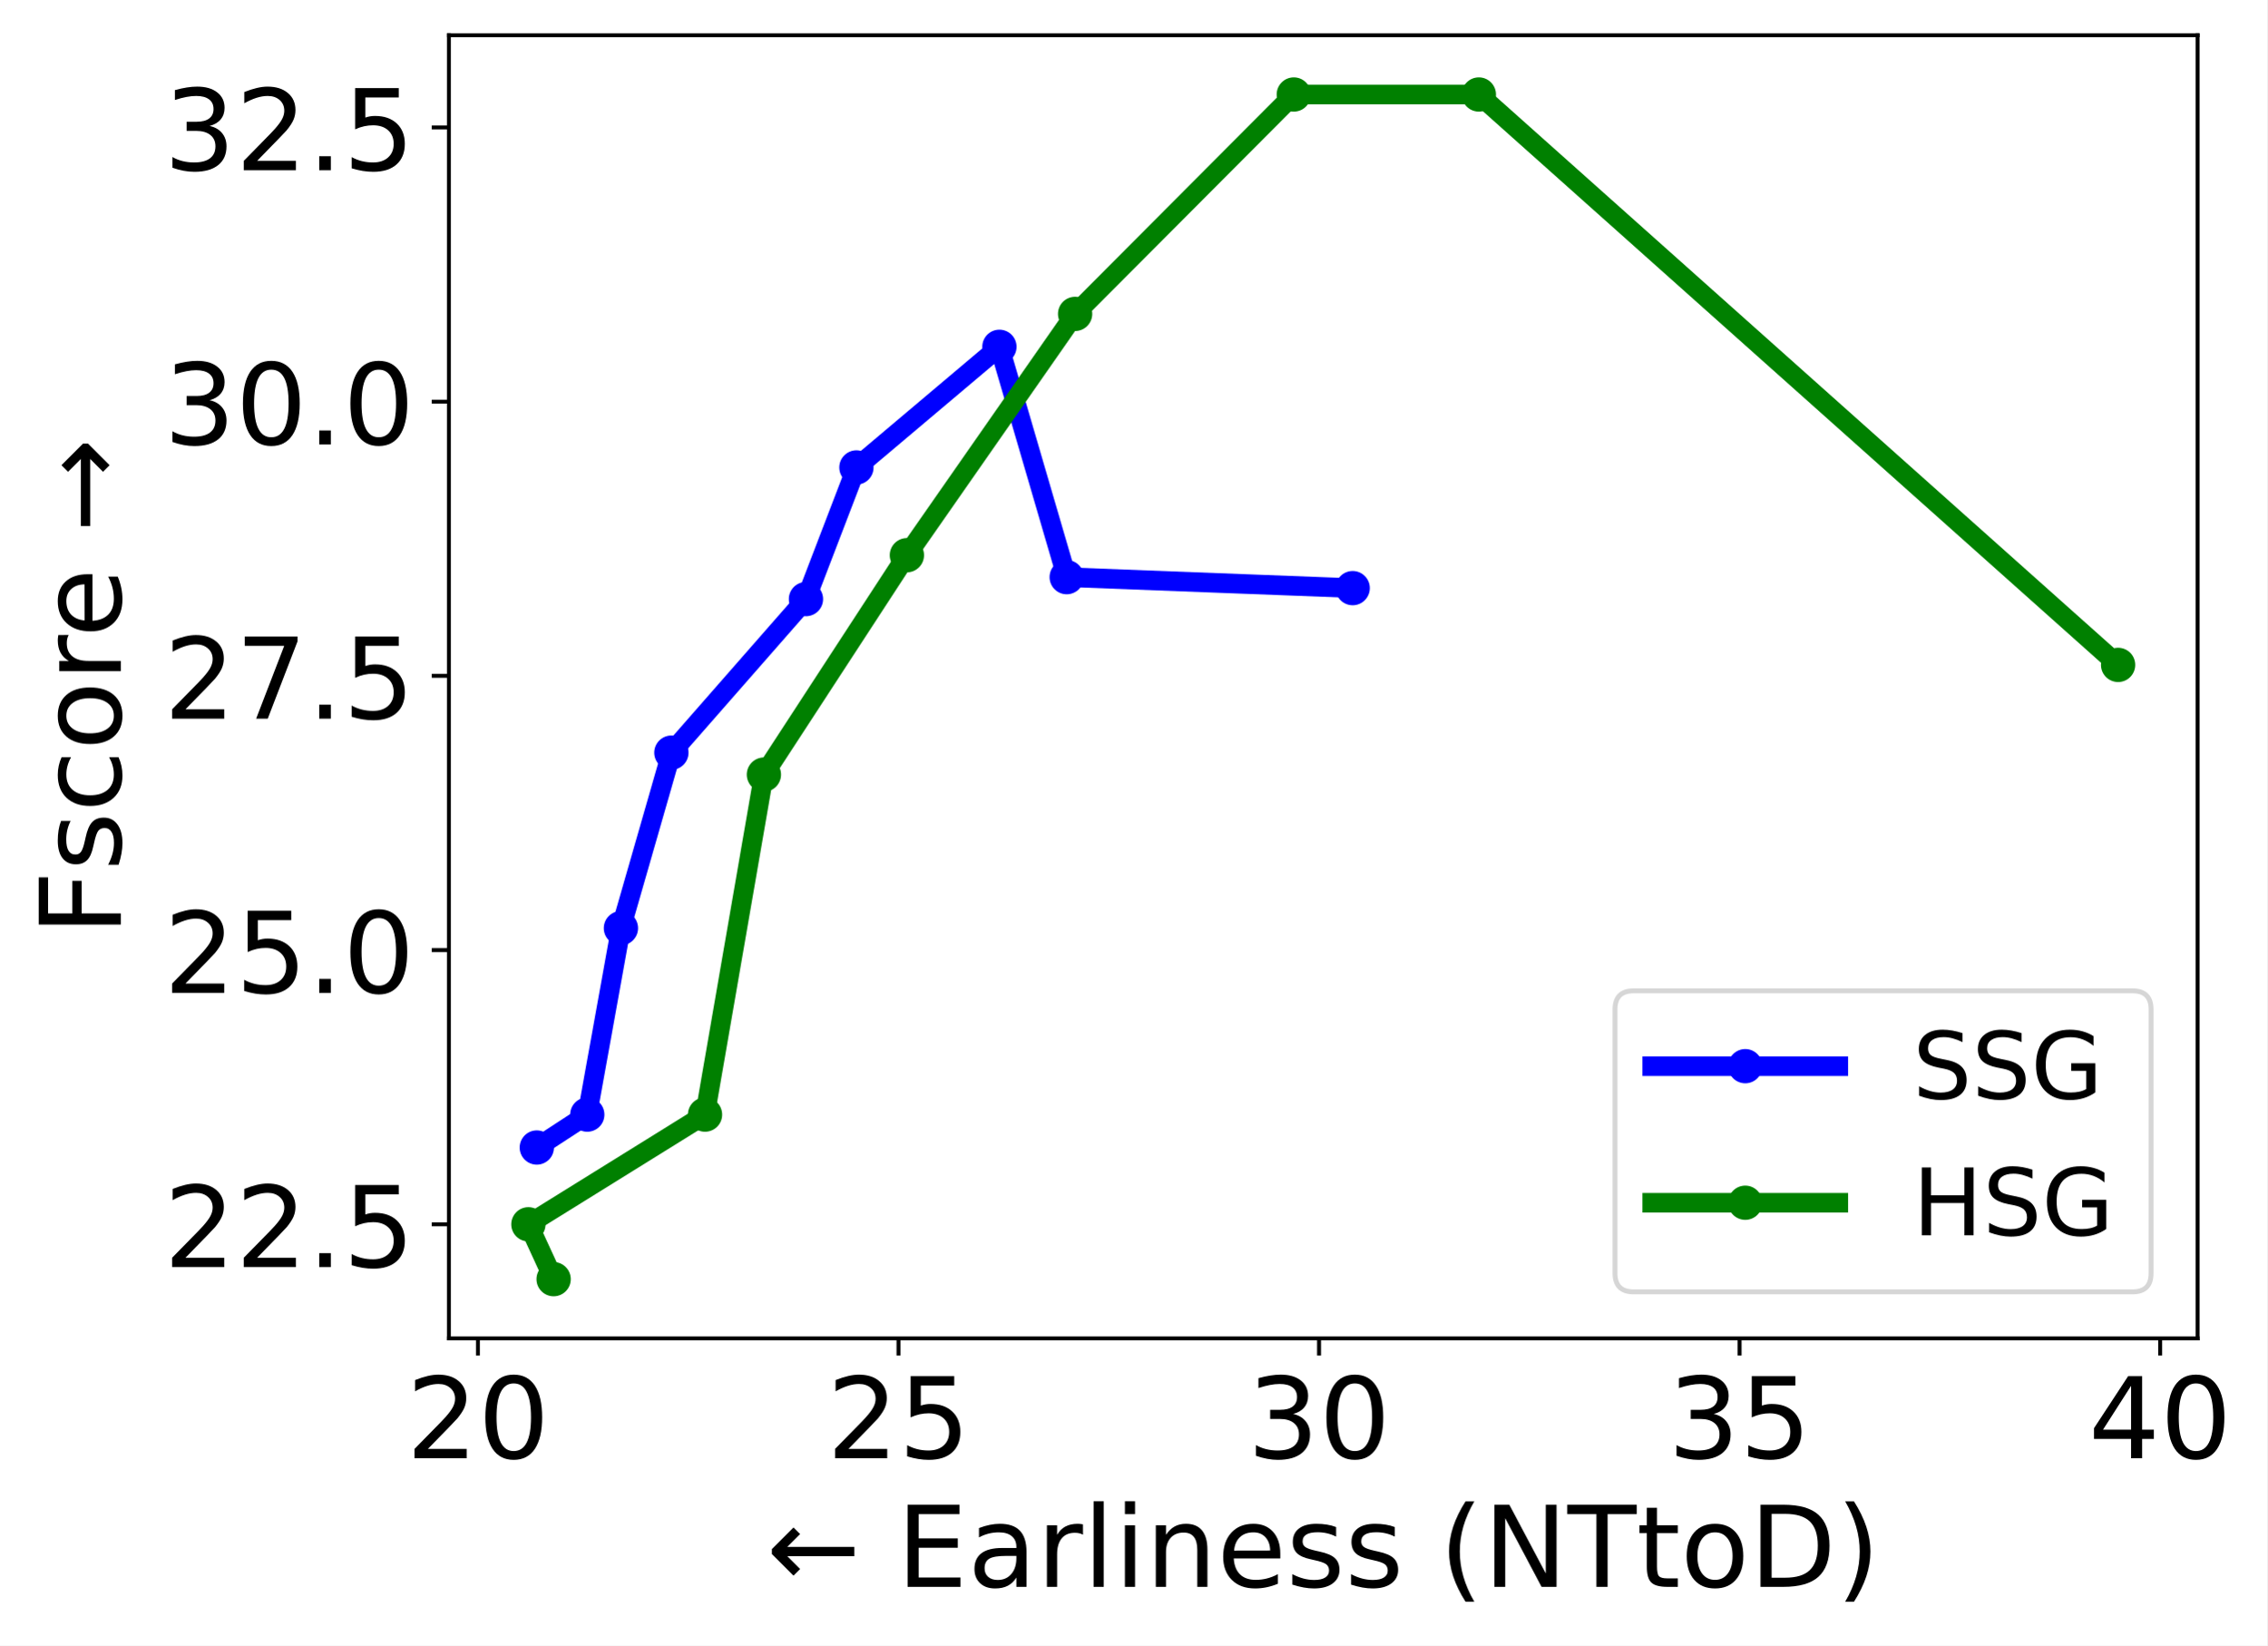
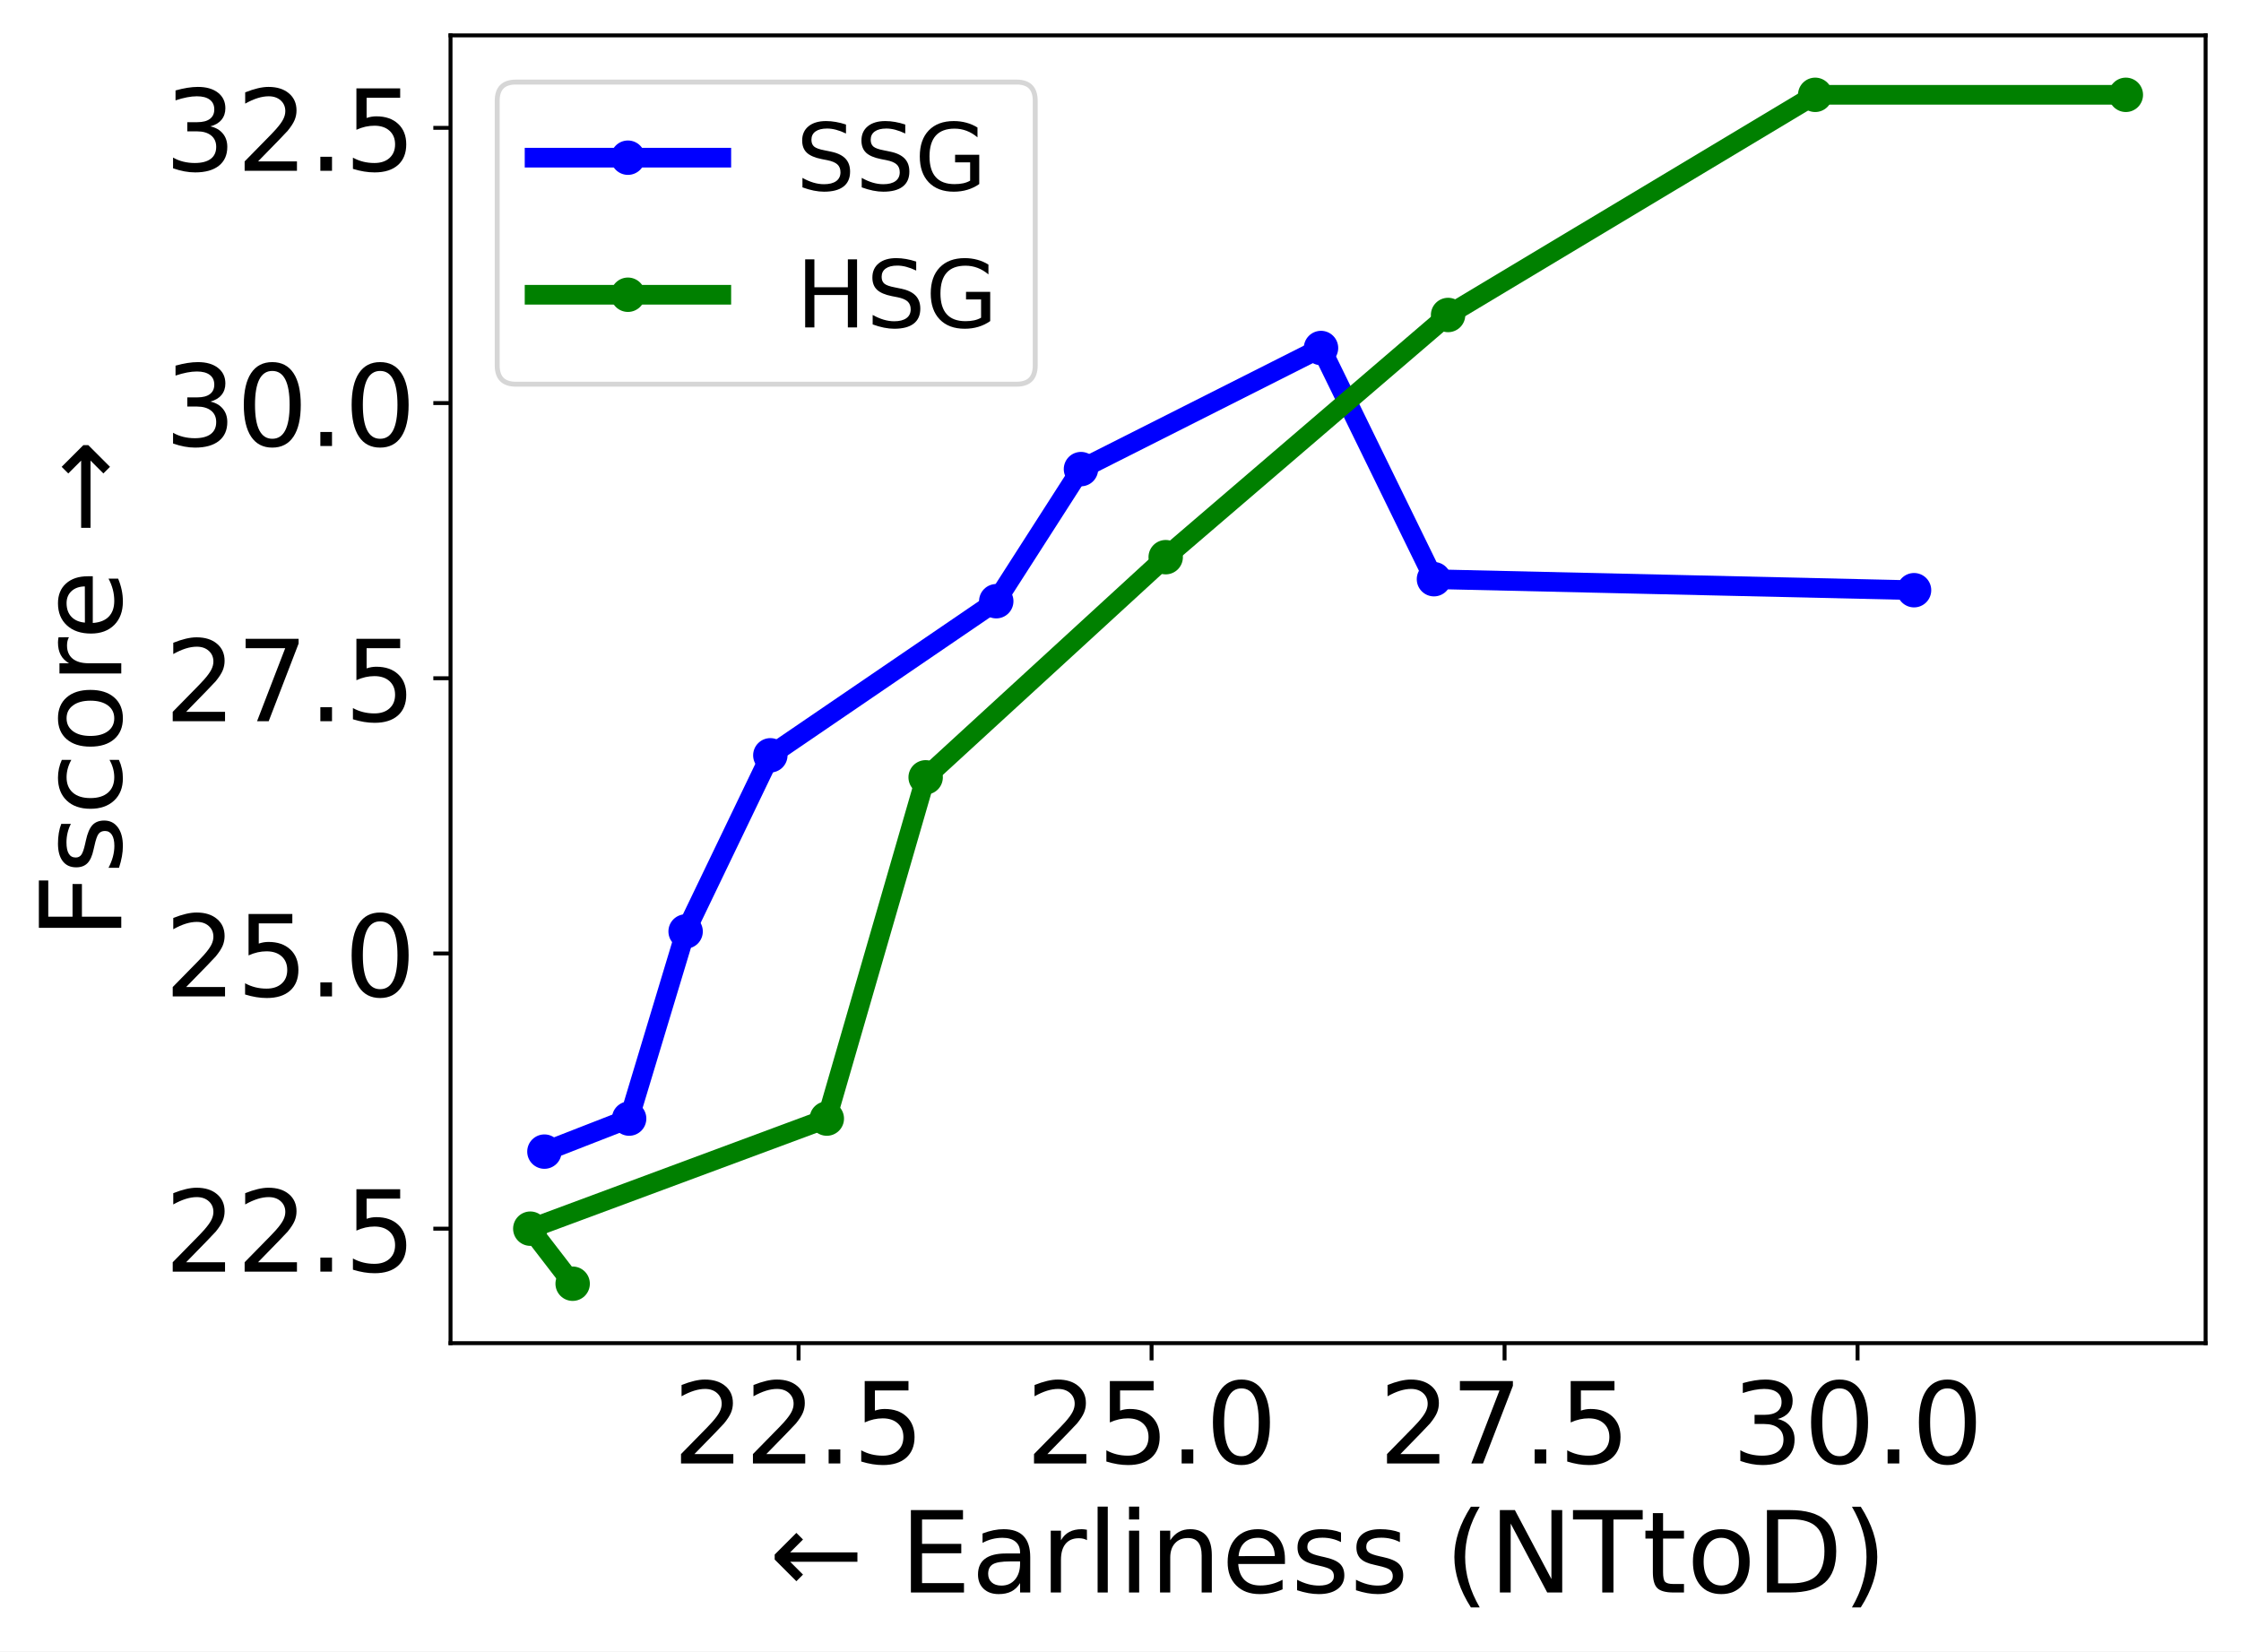
- <svg xmlns="http://www.w3.org/2000/svg" xmlns:xlink="http://www.w3.org/1999/xlink" width="462.98pt" height="336.031pt" viewBox="0 0 462.98 336.031" version="1.1">
+ <svg xmlns="http://www.w3.org/2000/svg" xmlns:xlink="http://www.w3.org/1999/xlink" width="455.991pt" height="336.031pt" viewBox="0 0 455.991 336.031" version="1.1">
  <defs>
    <style type="text/css">*{stroke-linejoin: round; stroke-linecap: butt}</style>
  </defs>
  <g id="figure_1">
    <g id="patch_1">
-       <path d="M 0 336.031  L 462.98 336.031  L 462.98 0  L 0 0  z " style="fill: #ffffff" />
+       <path d="M 0 336.031  L 455.991 336.031  L 455.991 0  L 0 0  z " style="fill: #ffffff" />
    </g>
    <g id="axes_1">
      <g id="patch_2">
        <path d="M 91.671 273.312  L 448.791 273.312  L 448.791 7.2  L 91.671 7.2  z " style="fill: #ffffff" />
      </g>
      <g id="matplotlib.axis_1">
        <g id="xtick_1">
          <g id="line2d_1">
            <defs>
-               <path id="ma6c11a1e8b" d="M 0 0  L 0 3.5  " style="stroke: #000000; stroke-width: 0.8" />
-             </defs>
-             <g>
-               <use xlink:href="#ma6c11a1e8b" x="97.597" y="273.312" style="stroke: #000000; stroke-width: 0.8" />
+               <path id="m397c04fbbc" d="M 0 0  L 0 3.5  " style="stroke: #000000; stroke-width: 0.8" />
+             </defs>
+             <g>
+               <use xlink:href="#m397c04fbbc" x="162.491" y="273.312" style="stroke: #000000; stroke-width: 0.8" />
            </g>
          </g>
          <g id="text_1">
-             <g transform="translate(82.96311 297.7884) scale(0.23 -0.23)">
+             <g transform="translate(136.8858 297.7884) scale(0.23 -0.23)">
              <defs>
                <path id="DejaVuSans-32" d="M 1228 531  L 3431 531  L 3431 0  L 469 0  L 469 531  Q 828 903 1448 1529  Q 2069 2156 2228 2338  Q 2531 2678 2651 2914  Q 2772 3150 2772 3378  Q 2772 3750 2511 3984  Q 2250 4219 1831 4219  Q 1534 4219 1204 4116  Q 875 4013 500 3803  L 500 4441  Q 881 4594 1212 4672  Q 1544 4750 1819 4750  Q 2544 4750 2975 4387  Q 3406 4025 3406 3419  Q 3406 3131 3298 2873  Q 3191 2616 2906 2266  Q 2828 2175 2409 1742  Q 1991 1309 1228 531  z " transform="scale(0.015625)" />
+                 <path id="DejaVuSans-2e" d="M 684 794  L 1344 794  L 1344 0  L 684 0  L 684 794  z " transform="scale(0.015625)" />
+                 <path id="DejaVuSans-35" d="M 691 4666  L 3169 4666  L 3169 4134  L 1269 4134  L 1269 2991  Q 1406 3038 1543 3061  Q 1681 3084 1819 3084  Q 2600 3084 3056 2656  Q 3513 2228 3513 1497  Q 3513 744 3044 326  Q 2575 -91 1722 -91  Q 1428 -91 1123 -41  Q 819 9 494 109  L 494 744  Q 775 591 1075 516  Q 1375 441 1709 441  Q 2250 441 2565 725  Q 2881 1009 2881 1497  Q 2881 1984 2565 2268  Q 2250 2553 1709 2553  Q 1456 2553 1204 2497  Q 953 2441 691 2322  L 691 4666  z " transform="scale(0.015625)" />
+               </defs>
+               <use xlink:href="#DejaVuSans-32" />
+               <use xlink:href="#DejaVuSans-32" x="63.623" />
+               <use xlink:href="#DejaVuSans-2e" x="127.246" />
+               <use xlink:href="#DejaVuSans-35" x="159.033" />
+             </g>
+           </g>
+         </g>
+         <g id="xtick_2">
+           <g id="line2d_2">
+             <g>
+               <use xlink:href="#m397c04fbbc" x="234.318" y="273.312" style="stroke: #000000; stroke-width: 0.8" />
+             </g>
+           </g>
+           <g id="text_2">
+             <g transform="translate(208.712 297.7884) scale(0.23 -0.23)">
+               <defs>
                <path id="DejaVuSans-30" d="M 2034 4250  Q 1547 4250 1301 3770  Q 1056 3291 1056 2328  Q 1056 1369 1301 889  Q 1547 409 2034 409  Q 2525 409 2770 889  Q 3016 1369 3016 2328  Q 3016 3291 2770 3770  Q 2525 4250 2034 4250  z M 2034 4750  Q 2819 4750 3233 4129  Q 3647 3509 3647 2328  Q 3647 1150 3233 529  Q 2819 -91 2034 -91  Q 1250 -91 836 529  Q 422 1150 422 2328  Q 422 3509 836 4129  Q 1250 4750 2034 4750  z " transform="scale(0.015625)" />
              </defs>
              <use xlink:href="#DejaVuSans-32" />
-               <use xlink:href="#DejaVuSans-30" x="63.623" />
-             </g>
-           </g>
-         </g>
-         <g id="xtick_2">
-           <g id="line2d_2">
-             <g>
-               <use xlink:href="#ma6c11a1e8b" x="183.484" y="273.312" style="stroke: #000000; stroke-width: 0.8" />
-             </g>
-           </g>
-           <g id="text_2">
-             <g transform="translate(168.8506 297.7884) scale(0.23 -0.23)">
-               <defs>
-                 <path id="DejaVuSans-35" d="M 691 4666  L 3169 4666  L 3169 4134  L 1269 4134  L 1269 2991  Q 1406 3038 1543 3061  Q 1681 3084 1819 3084  Q 2600 3084 3056 2656  Q 3513 2228 3513 1497  Q 3513 744 3044 326  Q 2575 -91 1722 -91  Q 1428 -91 1123 -41  Q 819 9 494 109  L 494 744  Q 775 591 1075 516  Q 1375 441 1709 441  Q 2250 441 2565 725  Q 2881 1009 2881 1497  Q 2881 1984 2565 2268  Q 2250 2553 1709 2553  Q 1456 2553 1204 2497  Q 953 2441 691 2322  L 691 4666  z " transform="scale(0.015625)" />
-               </defs>
-               <use xlink:href="#DejaVuSans-32" />
              <use xlink:href="#DejaVuSans-35" x="63.623" />
+               <use xlink:href="#DejaVuSans-2e" x="127.246" />
+               <use xlink:href="#DejaVuSans-30" x="159.033" />
            </g>
          </g>
        </g>
        <g id="xtick_3">
          <g id="line2d_3">
            <g>
-               <use xlink:href="#ma6c11a1e8b" x="269.372" y="273.312" style="stroke: #000000; stroke-width: 0.8" />
+               <use xlink:href="#m397c04fbbc" x="306.144" y="273.312" style="stroke: #000000; stroke-width: 0.8" />
            </g>
          </g>
          <g id="text_3">
-             <g transform="translate(254.738 297.7884) scale(0.23 -0.23)">
+             <g transform="translate(280.5383 297.7884) scale(0.23 -0.23)">
+               <defs>
+                 <path id="DejaVuSans-37" d="M 525 4666  L 3525 4666  L 3525 4397  L 1831 0  L 1172 0  L 2766 4134  L 525 4134  L 525 4666  z " transform="scale(0.015625)" />
+               </defs>
+               <use xlink:href="#DejaVuSans-32" />
+               <use xlink:href="#DejaVuSans-37" x="63.623" />
+               <use xlink:href="#DejaVuSans-2e" x="127.246" />
+               <use xlink:href="#DejaVuSans-35" x="159.033" />
+             </g>
+           </g>
+         </g>
+         <g id="xtick_4">
+           <g id="line2d_4">
+             <g>
+               <use xlink:href="#m397c04fbbc" x="377.97" y="273.312" style="stroke: #000000; stroke-width: 0.8" />
+             </g>
+           </g>
+           <g id="text_4">
+             <g transform="translate(352.3645 297.7884) scale(0.23 -0.23)">
              <defs>
                <path id="DejaVuSans-33" d="M 2597 2516  Q 3050 2419 3304 2112  Q 3559 1806 3559 1356  Q 3559 666 3084 287  Q 2609 -91 1734 -91  Q 1441 -91 1130 -33  Q 819 25 488 141  L 488 750  Q 750 597 1062 519  Q 1375 441 1716 441  Q 2309 441 2620 675  Q 2931 909 2931 1356  Q 2931 1769 2642 2001  Q 2353 2234 1838 2234  L 1294 2234  L 1294 2753  L 1863 2753  Q 2328 2753 2575 2939  Q 2822 3125 2822 3475  Q 2822 3834 2567 4026  Q 2313 4219 1838 4219  Q 1578 4219 1281 4162  Q 984 4106 628 3988  L 628 4550  Q 988 4650 1302 4700  Q 1616 4750 1894 4750  Q 2613 4750 3031 4423  Q 3450 4097 3450 3541  Q 3450 3153 3228 2886  Q 3006 2619 2597 2516  z " transform="scale(0.015625)" />
              </defs>
              <use xlink:href="#DejaVuSans-33" />
              <use xlink:href="#DejaVuSans-30" x="63.623" />
-             </g>
-           </g>
-         </g>
-         <g id="xtick_4">
-           <g id="line2d_4">
-             <g>
-               <use xlink:href="#ma6c11a1e8b" x="355.259" y="273.312" style="stroke: #000000; stroke-width: 0.8" />
-             </g>
-           </g>
-           <g id="text_4">
-             <g transform="translate(340.6254 297.7884) scale(0.23 -0.23)">
-               <use xlink:href="#DejaVuSans-33" />
-               <use xlink:href="#DejaVuSans-35" x="63.623" />
-             </g>
-           </g>
-         </g>
-         <g id="xtick_5">
-           <g id="line2d_5">
-             <g>
-               <use xlink:href="#ma6c11a1e8b" x="441.147" y="273.312" style="stroke: #000000; stroke-width: 0.8" />
-             </g>
-           </g>
-           <g id="text_5">
-             <g transform="translate(426.5129 297.7884) scale(0.23 -0.23)">
-               <defs>
-                 <path id="DejaVuSans-34" d="M 2419 4116  L 825 1625  L 2419 1625  L 2419 4116  z M 2253 4666  L 3047 4666  L 3047 1625  L 3713 1625  L 3713 1100  L 3047 1100  L 3047 0  L 2419 0  L 2419 1100  L 313 1100  L 313 1709  L 2253 4666  z " transform="scale(0.015625)" />
-               </defs>
-               <use xlink:href="#DejaVuSans-34" />
-               <use xlink:href="#DejaVuSans-30" x="63.623" />
-             </g>
-           </g>
-         </g>
-         <g id="text_6">
+               <use xlink:href="#DejaVuSans-2e" x="127.246" />
+               <use xlink:href="#DejaVuSans-30" x="159.033" />
+             </g>
+           </g>
+         </g>
+         <g id="text_5">
          <g transform="translate(156.5064 324.0481) scale(0.23 -0.23)">
            <defs>
              <path id="DejaVuSans-2190" d="M 313 1866  L 313 2147  L 1541 3375  L 1916 3000  L 1188 2272  L 4997 2272  L 4997 1741  L 1188 1741  L 1916 1013  L 1541 638  L 313 1866  z " transform="scale(0.015625)" />
              <path id="DejaVuSans-20" transform="scale(0.015625)" />
              <path id="DejaVuSans-45" d="M 628 4666  L 3578 4666  L 3578 4134  L 1259 4134  L 1259 2753  L 3481 2753  L 3481 2222  L 1259 2222  L 1259 531  L 3634 531  L 3634 0  L 628 0  L 628 4666  z " transform="scale(0.015625)" />
              <path id="DejaVuSans-61" d="M 2194 1759  Q 1497 1759 1228 1600  Q 959 1441 959 1056  Q 959 750 1161 570  Q 1363 391 1709 391  Q 2188 391 2477 730  Q 2766 1069 2766 1631  L 2766 1759  L 2194 1759  z M 3341 1997  L 3341 0  L 2766 0  L 2766 531  Q 2569 213 2275 61  Q 1981 -91 1556 -91  Q 1019 -91 701 211  Q 384 513 384 1019  Q 384 1609 779 1909  Q 1175 2209 1959 2209  L 2766 2209  L 2766 2266  Q 2766 2663 2505 2880  Q 2244 3097 1772 3097  Q 1472 3097 1187 3025  Q 903 2953 641 2809  L 641 3341  Q 956 3463 1253 3523  Q 1550 3584 1831 3584  Q 2591 3584 2966 3190  Q 3341 2797 3341 1997  z " transform="scale(0.015625)" />
              <path id="DejaVuSans-72" d="M 2631 2963  Q 2534 3019 2420 3045  Q 2306 3072 2169 3072  Q 1681 3072 1420 2755  Q 1159 2438 1159 1844  L 1159 0  L 581 0  L 581 3500  L 1159 3500  L 1159 2956  Q 1341 3275 1631 3429  Q 1922 3584 2338 3584  Q 2397 3584 2469 3576  Q 2541 3569 2628 3553  L 2631 2963  z " transform="scale(0.015625)" />
              <path id="DejaVuSans-6c" d="M 603 4863  L 1178 4863  L 1178 0  L 603 0  L 603 4863  z " transform="scale(0.015625)" />
              <path id="DejaVuSans-69" d="M 603 3500  L 1178 3500  L 1178 0  L 603 0  L 603 3500  z M 603 4863  L 1178 4863  L 1178 4134  L 603 4134  L 603 4863  z " transform="scale(0.015625)" />
              <path id="DejaVuSans-6e" d="M 3513 2113  L 3513 0  L 2938 0  L 2938 2094  Q 2938 2591 2744 2837  Q 2550 3084 2163 3084  Q 1697 3084 1428 2787  Q 1159 2491 1159 1978  L 1159 0  L 581 0  L 581 3500  L 1159 3500  L 1159 2956  Q 1366 3272 1645 3428  Q 1925 3584 2291 3584  Q 2894 3584 3203 3211  Q 3513 2838 3513 2113  z " transform="scale(0.015625)" />
              <path id="DejaVuSans-65" d="M 3597 1894  L 3597 1613  L 953 1613  Q 991 1019 1311 708  Q 1631 397 2203 397  Q 2534 397 2845 478  Q 3156 559 3463 722  L 3463 178  Q 3153 47 2828 -22  Q 2503 -91 2169 -91  Q 1331 -91 842 396  Q 353 884 353 1716  Q 353 2575 817 3079  Q 1281 3584 2069 3584  Q 2775 3584 3186 3129  Q 3597 2675 3597 1894  z M 3022 2063  Q 3016 2534 2758 2815  Q 2500 3097 2075 3097  Q 1594 3097 1305 2825  Q 1016 2553 972 2059  L 3022 2063  z " transform="scale(0.015625)" />
              <path id="DejaVuSans-73" d="M 2834 3397  L 2834 2853  Q 2591 2978 2328 3040  Q 2066 3103 1784 3103  Q 1356 3103 1142 2972  Q 928 2841 928 2578  Q 928 2378 1081 2264  Q 1234 2150 1697 2047  L 1894 2003  Q 2506 1872 2764 1633  Q 3022 1394 3022 966  Q 3022 478 2636 193  Q 2250 -91 1575 -91  Q 1294 -91 989 -36  Q 684 19 347 128  L 347 722  Q 666 556 975 473  Q 1284 391 1588 391  Q 1994 391 2212 530  Q 2431 669 2431 922  Q 2431 1156 2273 1281  Q 2116 1406 1581 1522  L 1381 1569  Q 847 1681 609 1914  Q 372 2147 372 2553  Q 372 3047 722 3315  Q 1072 3584 1716 3584  Q 2034 3584 2315 3537  Q 2597 3491 2834 3397  z " transform="scale(0.015625)" />
              <path id="DejaVuSans-28" d="M 1984 4856  Q 1566 4138 1362 3434  Q 1159 2731 1159 2009  Q 1159 1288 1364 580  Q 1569 -128 1984 -844  L 1484 -844  Q 1016 -109 783 600  Q 550 1309 550 2009  Q 550 2706 781 3412  Q 1013 4119 1484 4856  L 1984 4856  z " transform="scale(0.015625)" />
              <path id="DejaVuSans-4e" d="M 628 4666  L 1478 4666  L 3547 763  L 3547 4666  L 4159 4666  L 4159 0  L 3309 0  L 1241 3903  L 1241 0  L 628 0  L 628 4666  z " transform="scale(0.015625)" />
              <path id="DejaVuSans-54" d="M -19 4666  L 3928 4666  L 3928 4134  L 2272 4134  L 2272 0  L 1638 0  L 1638 4134  L -19 4134  L -19 4666  z " transform="scale(0.015625)" />
              <path id="DejaVuSans-74" d="M 1172 4494  L 1172 3500  L 2356 3500  L 2356 3053  L 1172 3053  L 1172 1153  Q 1172 725 1289 603  Q 1406 481 1766 481  L 2356 481  L 2356 0  L 1766 0  Q 1100 0 847 248  Q 594 497 594 1153  L 594 3053  L 172 3053  L 172 3500  L 594 3500  L 594 4494  L 1172 4494  z " transform="scale(0.015625)" />
              <path id="DejaVuSans-6f" d="M 1959 3097  Q 1497 3097 1228 2736  Q 959 2375 959 1747  Q 959 1119 1226 758  Q 1494 397 1959 397  Q 2419 397 2687 759  Q 2956 1122 2956 1747  Q 2956 2369 2687 2733  Q 2419 3097 1959 3097  z M 1959 3584  Q 2709 3584 3137 3096  Q 3566 2609 3566 1747  Q 3566 888 3137 398  Q 2709 -91 1959 -91  Q 1206 -91 779 398  Q 353 888 353 1747  Q 353 2609 779 3096  Q 1206 3584 1959 3584  z " transform="scale(0.015625)" />
              <path id="DejaVuSans-44" d="M 1259 4147  L 1259 519  L 2022 519  Q 2988 519 3436 956  Q 3884 1394 3884 2338  Q 3884 3275 3436 3711  Q 2988 4147 2022 4147  L 1259 4147  z M 628 4666  L 1925 4666  Q 3281 4666 3915 4102  Q 4550 3538 4550 2338  Q 4550 1131 3912 565  Q 3275 0 1925 0  L 628 0  L 628 4666  z " transform="scale(0.015625)" />
              <path id="DejaVuSans-29" d="M 513 4856  L 1013 4856  Q 1481 4119 1714 3412  Q 1947 2706 1947 2009  Q 1947 1309 1714 600  Q 1481 -109 1013 -844  L 513 -844  Q 928 -128 1133 580  Q 1338 1288 1338 2009  Q 1338 2731 1133 3434  Q 928 4138 513 4856  z " transform="scale(0.015625)" />
            </defs>
            <use xlink:href="#DejaVuSans-2190" />
            <use xlink:href="#DejaVuSans-20" x="83.789" />
            <use xlink:href="#DejaVuSans-45" x="115.576" />
            <use xlink:href="#DejaVuSans-61" x="178.76" />
            <use xlink:href="#DejaVuSans-72" x="240.039" />
            <use xlink:href="#DejaVuSans-6c" x="281.152" />
            <use xlink:href="#DejaVuSans-69" x="308.936" />
            <use xlink:href="#DejaVuSans-6e" x="336.719" />
            <use xlink:href="#DejaVuSans-65" x="400.098" />
            <use xlink:href="#DejaVuSans-73" x="461.621" />
            <use xlink:href="#DejaVuSans-73" x="513.721" />
            <use xlink:href="#DejaVuSans-20" x="565.82" />
            <use xlink:href="#DejaVuSans-28" x="597.607" />
            <use xlink:href="#DejaVuSans-4e" x="636.621" />
            <use xlink:href="#DejaVuSans-54" x="711.426" />
            <use xlink:href="#DejaVuSans-74" x="772.51" />
            <use xlink:href="#DejaVuSans-6f" x="811.719" />
            <use xlink:href="#DejaVuSans-44" x="872.9" />
            <use xlink:href="#DejaVuSans-29" x="949.902" />
          </g>
        </g>
      </g>
      <g id="matplotlib.axis_2">
        <g id="ytick_1">
+           <g id="line2d_5">
+             <defs>
+               <path id="m3c351ec962" d="M 0 0  L -3.5 0  " style="stroke: #000000; stroke-width: 0.8" />
+             </defs>
+             <g>
+               <use xlink:href="#m3c351ec962" x="91.671" y="250.016" style="stroke: #000000; stroke-width: 0.8" />
+             </g>
+           </g>
+           <g id="text_6">
+             <g transform="translate(33.45969 258.7542) scale(0.23 -0.23)">
+               <use xlink:href="#DejaVuSans-32" />
+               <use xlink:href="#DejaVuSans-32" x="63.623" />
+               <use xlink:href="#DejaVuSans-2e" x="127.246" />
+               <use xlink:href="#DejaVuSans-35" x="159.033" />
+             </g>
+           </g>
+         </g>
+         <g id="ytick_2">
          <g id="line2d_6">
-             <defs>
-               <path id="m1c3359fd34" d="M 0 0  L -3.5 0  " style="stroke: #000000; stroke-width: 0.8" />
-             </defs>
-             <g>
-               <use xlink:href="#m1c3359fd34" x="91.671" y="250.016" style="stroke: #000000; stroke-width: 0.8" />
+             <g>
+               <use xlink:href="#m3c351ec962" x="91.671" y="194.016" style="stroke: #000000; stroke-width: 0.8" />
            </g>
          </g>
          <g id="text_7">
-             <g transform="translate(33.45969 258.7542) scale(0.23 -0.23)">
-               <defs>
-                 <path id="DejaVuSans-2e" d="M 684 794  L 1344 794  L 1344 0  L 684 0  L 684 794  z " transform="scale(0.015625)" />
-               </defs>
-               <use xlink:href="#DejaVuSans-32" />
-               <use xlink:href="#DejaVuSans-32" x="63.623" />
-               <use xlink:href="#DejaVuSans-2e" x="127.246" />
-               <use xlink:href="#DejaVuSans-35" x="159.033" />
-             </g>
-           </g>
-         </g>
-         <g id="ytick_2">
+             <g transform="translate(33.45969 202.7542) scale(0.23 -0.23)">
+               <use xlink:href="#DejaVuSans-32" />
+               <use xlink:href="#DejaVuSans-35" x="63.623" />
+               <use xlink:href="#DejaVuSans-2e" x="127.246" />
+               <use xlink:href="#DejaVuSans-30" x="159.033" />
+             </g>
+           </g>
+         </g>
+         <g id="ytick_3">
          <g id="line2d_7">
            <g>
-               <use xlink:href="#m1c3359fd34" x="91.671" y="194.016" style="stroke: #000000; stroke-width: 0.8" />
+               <use xlink:href="#m3c351ec962" x="91.671" y="138.016" style="stroke: #000000; stroke-width: 0.8" />
            </g>
          </g>
          <g id="text_8">
-             <g transform="translate(33.45969 202.7542) scale(0.23 -0.23)">
-               <use xlink:href="#DejaVuSans-32" />
-               <use xlink:href="#DejaVuSans-35" x="63.623" />
-               <use xlink:href="#DejaVuSans-2e" x="127.246" />
-               <use xlink:href="#DejaVuSans-30" x="159.033" />
-             </g>
-           </g>
-         </g>
-         <g id="ytick_3">
+             <g transform="translate(33.45969 146.7542) scale(0.23 -0.23)">
+               <use xlink:href="#DejaVuSans-32" />
+               <use xlink:href="#DejaVuSans-37" x="63.623" />
+               <use xlink:href="#DejaVuSans-2e" x="127.246" />
+               <use xlink:href="#DejaVuSans-35" x="159.033" />
+             </g>
+           </g>
+         </g>
+         <g id="ytick_4">
          <g id="line2d_8">
            <g>
-               <use xlink:href="#m1c3359fd34" x="91.671" y="138.016" style="stroke: #000000; stroke-width: 0.8" />
+               <use xlink:href="#m3c351ec962" x="91.671" y="82.016" style="stroke: #000000; stroke-width: 0.8" />
            </g>
          </g>
          <g id="text_9">
-             <g transform="translate(33.45969 146.7542) scale(0.23 -0.23)">
-               <defs>
-                 <path id="DejaVuSans-37" d="M 525 4666  L 3525 4666  L 3525 4397  L 1831 0  L 1172 0  L 2766 4134  L 525 4134  L 525 4666  z " transform="scale(0.015625)" />
-               </defs>
-               <use xlink:href="#DejaVuSans-32" />
-               <use xlink:href="#DejaVuSans-37" x="63.623" />
-               <use xlink:href="#DejaVuSans-2e" x="127.246" />
-               <use xlink:href="#DejaVuSans-35" x="159.033" />
-             </g>
-           </g>
-         </g>
-         <g id="ytick_4">
-           <g id="line2d_9">
-             <g>
-               <use xlink:href="#m1c3359fd34" x="91.671" y="82.016" style="stroke: #000000; stroke-width: 0.8" />
-             </g>
-           </g>
-           <g id="text_10">
            <g transform="translate(33.45969 90.7542) scale(0.23 -0.23)">
              <use xlink:href="#DejaVuSans-33" />
              <use xlink:href="#DejaVuSans-30" x="63.623" />
              <use xlink:href="#DejaVuSans-2e" x="127.246" />
              <use xlink:href="#DejaVuSans-30" x="159.033" />
            </g>
          </g>
        </g>
        <g id="ytick_5">
-           <g id="line2d_10">
-             <g>
-               <use xlink:href="#m1c3359fd34" x="91.671" y="26.016" style="stroke: #000000; stroke-width: 0.8" />
-             </g>
-           </g>
-           <g id="text_11">
+           <g id="line2d_9">
+             <g>
+               <use xlink:href="#m3c351ec962" x="91.671" y="26.016" style="stroke: #000000; stroke-width: 0.8" />
+             </g>
+           </g>
+           <g id="text_10">
            <g transform="translate(33.45969 34.7542) scale(0.23 -0.23)">
              <use xlink:href="#DejaVuSans-33" />
              <use xlink:href="#DejaVuSans-32" x="63.623" />
              <use xlink:href="#DejaVuSans-2e" x="127.246" />
              <use xlink:href="#DejaVuSans-35" x="159.033" />
            </g>
          </g>
        </g>
-         <g id="text_12">
+         <g id="text_11">
          <g transform="translate(24.67641 191.0573) rotate(-90) scale(0.23 -0.23)">
            <defs>
              <path id="DejaVuSans-46" d="M 628 4666  L 3309 4666  L 3309 4134  L 1259 4134  L 1259 2759  L 3109 2759  L 3109 2228  L 1259 2228  L 1259 0  L 628 0  L 628 4666  z " transform="scale(0.015625)" />
              <path id="DejaVuSans-63" d="M 3122 3366  L 3122 2828  Q 2878 2963 2633 3030  Q 2388 3097 2138 3097  Q 1578 3097 1268 2742  Q 959 2388 959 1747  Q 959 1106 1268 751  Q 1578 397 2138 397  Q 2388 397 2633 464  Q 2878 531 3122 666  L 3122 134  Q 2881 22 2623 -34  Q 2366 -91 2075 -91  Q 1284 -91 818 406  Q 353 903 353 1747  Q 353 2603 823 3093  Q 1294 3584 2113 3584  Q 2378 3584 2631 3529  Q 2884 3475 3122 3366  z " transform="scale(0.015625)" />
              <path id="DejaVuSans-2192" d="M 5050 2147  L 5050 1866  L 3822 638  L 3447 1013  L 4175 1741  L 366 1741  L 366 2272  L 4175 2272  L 3447 3000  L 3822 3375  L 5050 2147  z " transform="scale(0.015625)" />
            </defs>
            <use xlink:href="#DejaVuSans-46" />
            <use xlink:href="#DejaVuSans-73" x="57.52" />
            <use xlink:href="#DejaVuSans-63" x="109.619" />
            <use xlink:href="#DejaVuSans-6f" x="164.6" />
            <use xlink:href="#DejaVuSans-72" x="225.781" />
            <use xlink:href="#DejaVuSans-65" x="264.645" />
            <use xlink:href="#DejaVuSans-20" x="326.168" />
            <use xlink:href="#DejaVuSans-2192" x="357.955" />
          </g>
        </g>
      </g>
+       <g id="line2d_10">
+         <path d="M 389.462 120.096  L 291.778 117.856  L 268.794 70.816  L 219.952 95.456  L 202.714 122.336  L 156.745 153.696  L 139.507 189.536  L 128.015 227.616  L 110.776 234.336  " clip-path="url(#pa197b1ccea)" style="fill: none; stroke: #0000ff; stroke-width: 4; stroke-linecap: square" />
+         <defs>
+           <path id="m352aba7c20" d="M 0 3  C 0.796 3 1.559 2.684 2.121 2.121  C 2.684 1.559 3 0.796 3 0  C 3 -0.796 2.684 -1.559 2.121 -2.121  C 1.559 -2.684 0.796 -3 0 -3  C -0.796 -3 -1.559 -2.684 -2.121 -2.121  C -2.684 -1.559 -3 -0.796 -3 0  C -3 0.796 -2.684 1.559 -2.121 2.121  C -1.559 2.684 -0.796 3 0 3  z " style="stroke: #0000ff" />
+         </defs>
+         <g clip-path="url(#pa197b1ccea)">
+           <use xlink:href="#m352aba7c20" x="389.462" y="120.096" style="fill: #0000ff; stroke: #0000ff" />
+           <use xlink:href="#m352aba7c20" x="291.778" y="117.856" style="fill: #0000ff; stroke: #0000ff" />
+           <use xlink:href="#m352aba7c20" x="268.794" y="70.816" style="fill: #0000ff; stroke: #0000ff" />
+           <use xlink:href="#m352aba7c20" x="219.952" y="95.456" style="fill: #0000ff; stroke: #0000ff" />
+           <use xlink:href="#m352aba7c20" x="202.714" y="122.336" style="fill: #0000ff; stroke: #0000ff" />
+           <use xlink:href="#m352aba7c20" x="156.745" y="153.696" style="fill: #0000ff; stroke: #0000ff" />
+           <use xlink:href="#m352aba7c20" x="139.507" y="189.536" style="fill: #0000ff; stroke: #0000ff" />
+           <use xlink:href="#m352aba7c20" x="128.015" y="227.616" style="fill: #0000ff; stroke: #0000ff" />
+           <use xlink:href="#m352aba7c20" x="110.776" y="234.336" style="fill: #0000ff; stroke: #0000ff" />
+         </g>
+       </g>
      <g id="line2d_11">
-         <path d="M 276.243 120.096  L 217.839 117.856  L 204.097 70.816  L 174.896 95.456  L 164.589 122.336  L 137.105 153.696  L 126.799 189.536  L 119.928 227.616  L 109.621 234.336  " clip-path="url(#pf121f6e0f9)" style="fill: none; stroke: #0000ff; stroke-width: 4; stroke-linecap: square" />
+         <path d="M 432.558 19.296  L 369.351 19.296  L 294.652 64.096  L 237.191 113.376  L 188.349 158.176  L 168.237 227.616  L 107.903 250.016  L 116.522 261.216  " clip-path="url(#pa197b1ccea)" style="fill: none; stroke: #008000; stroke-width: 4; stroke-linecap: square" />
        <defs>
-           <path id="md34008d7fd" d="M 0 3  C 0.796 3 1.559 2.684 2.121 2.121  C 2.684 1.559 3 0.796 3 0  C 3 -0.796 2.684 -1.559 2.121 -2.121  C 1.559 -2.684 0.796 -3 0 -3  C -0.796 -3 -1.559 -2.684 -2.121 -2.121  C -2.684 -1.559 -3 -0.796 -3 0  C -3 0.796 -2.684 1.559 -2.121 2.121  C -1.559 2.684 -0.796 3 0 3  z " style="stroke: #0000ff" />
+           <path id="mcc57bca041" d="M 0 3  C 0.796 3 1.559 2.684 2.121 2.121  C 2.684 1.559 3 0.796 3 0  C 3 -0.796 2.684 -1.559 2.121 -2.121  C 1.559 -2.684 0.796 -3 0 -3  C -0.796 -3 -1.559 -2.684 -2.121 -2.121  C -2.684 -1.559 -3 -0.796 -3 0  C -3 0.796 -2.684 1.559 -2.121 2.121  C -1.559 2.684 -0.796 3 0 3  z " style="stroke: #008000" />
        </defs>
-         <g clip-path="url(#pf121f6e0f9)">
-           <use xlink:href="#md34008d7fd" x="276.243" y="120.096" style="fill: #0000ff; stroke: #0000ff" />
-           <use xlink:href="#md34008d7fd" x="217.839" y="117.856" style="fill: #0000ff; stroke: #0000ff" />
-           <use xlink:href="#md34008d7fd" x="204.097" y="70.816" style="fill: #0000ff; stroke: #0000ff" />
-           <use xlink:href="#md34008d7fd" x="174.896" y="95.456" style="fill: #0000ff; stroke: #0000ff" />
-           <use xlink:href="#md34008d7fd" x="164.589" y="122.336" style="fill: #0000ff; stroke: #0000ff" />
-           <use xlink:href="#md34008d7fd" x="137.105" y="153.696" style="fill: #0000ff; stroke: #0000ff" />
-           <use xlink:href="#md34008d7fd" x="126.799" y="189.536" style="fill: #0000ff; stroke: #0000ff" />
-           <use xlink:href="#md34008d7fd" x="119.928" y="227.616" style="fill: #0000ff; stroke: #0000ff" />
-           <use xlink:href="#md34008d7fd" x="109.621" y="234.336" style="fill: #0000ff; stroke: #0000ff" />
-         </g>
-       </g>
-       <g id="line2d_12">
-         <path d="M 432.558 135.776  L 302.009 19.296  L 264.219 19.296  L 219.557 64.096  L 185.202 113.376  L 156 158.176  L 143.976 227.616  L 107.903 250.016  L 113.057 261.216  " clip-path="url(#pf121f6e0f9)" style="fill: none; stroke: #008000; stroke-width: 4; stroke-linecap: square" />
-         <defs>
-           <path id="m886eac6347" d="M 0 3  C 0.796 3 1.559 2.684 2.121 2.121  C 2.684 1.559 3 0.796 3 0  C 3 -0.796 2.684 -1.559 2.121 -2.121  C 1.559 -2.684 0.796 -3 0 -3  C -0.796 -3 -1.559 -2.684 -2.121 -2.121  C -2.684 -1.559 -3 -0.796 -3 0  C -3 0.796 -2.684 1.559 -2.121 2.121  C -1.559 2.684 -0.796 3 0 3  z " style="stroke: #008000" />
-         </defs>
-         <g clip-path="url(#pf121f6e0f9)">
-           <use xlink:href="#m886eac6347" x="432.558" y="135.776" style="fill: #008000; stroke: #008000" />
-           <use xlink:href="#m886eac6347" x="302.009" y="19.296" style="fill: #008000; stroke: #008000" />
-           <use xlink:href="#m886eac6347" x="264.219" y="19.296" style="fill: #008000; stroke: #008000" />
-           <use xlink:href="#m886eac6347" x="219.557" y="64.096" style="fill: #008000; stroke: #008000" />
-           <use xlink:href="#m886eac6347" x="185.202" y="113.376" style="fill: #008000; stroke: #008000" />
-           <use xlink:href="#m886eac6347" x="156" y="158.176" style="fill: #008000; stroke: #008000" />
-           <use xlink:href="#m886eac6347" x="143.976" y="227.616" style="fill: #008000; stroke: #008000" />
-           <use xlink:href="#m886eac6347" x="107.903" y="250.016" style="fill: #008000; stroke: #008000" />
-           <use xlink:href="#m886eac6347" x="113.057" y="261.216" style="fill: #008000; stroke: #008000" />
+         <g clip-path="url(#pa197b1ccea)">
+           <use xlink:href="#mcc57bca041" x="432.558" y="19.296" style="fill: #008000; stroke: #008000" />
+           <use xlink:href="#mcc57bca041" x="369.351" y="19.296" style="fill: #008000; stroke: #008000" />
+           <use xlink:href="#mcc57bca041" x="294.652" y="64.096" style="fill: #008000; stroke: #008000" />
+           <use xlink:href="#mcc57bca041" x="237.191" y="113.376" style="fill: #008000; stroke: #008000" />
+           <use xlink:href="#mcc57bca041" x="188.349" y="158.176" style="fill: #008000; stroke: #008000" />
+           <use xlink:href="#mcc57bca041" x="168.237" y="227.616" style="fill: #008000; stroke: #008000" />
+           <use xlink:href="#mcc57bca041" x="107.903" y="250.016" style="fill: #008000; stroke: #008000" />
+           <use xlink:href="#mcc57bca041" x="116.522" y="261.216" style="fill: #008000; stroke: #008000" />
        </g>
      </g>
      <g id="patch_3">
        <path d="M 91.671 273.312  L 91.671 7.2  " style="fill: none; stroke: #000000; stroke-width: 0.8; stroke-linejoin: miter; stroke-linecap: square" />
      </g>
      <g id="patch_4">
        <path d="M 448.791 273.312  L 448.791 7.2  " style="fill: none; stroke: #000000; stroke-width: 0.8; stroke-linejoin: miter; stroke-linecap: square" />
      </g>
      <g id="patch_5">
        <path d="M 91.671 273.312  L 448.791 273.312  " style="fill: none; stroke: #000000; stroke-width: 0.8; stroke-linejoin: miter; stroke-linecap: square" />
      </g>
      <g id="patch_6">
        <path d="M 91.671 7.2  L 448.791 7.2  " style="fill: none; stroke: #000000; stroke-width: 0.8; stroke-linejoin: miter; stroke-linecap: square" />
      </g>
      <g id="legend_1">
        <g id="patch_7">
-           <path d="M 333.618 263.812  L 435.491 263.812  Q 439.291 263.812 439.291 260.012  L 439.291 206.135  Q 439.291 202.335 435.491 202.335  L 333.618 202.335  Q 329.818 202.335 329.818 206.135  L 329.818 260.012  Q 329.818 263.812 333.618 263.812  z " style="fill: #ffffff; opacity: 0.8; stroke: #cccccc; stroke-linejoin: miter" />
-         </g>
-         <g id="line2d_13">
-           <path d="M 337.418 217.722  L 356.418 217.722  L 375.418 217.722  " style="fill: none; stroke: #0000ff; stroke-width: 4; stroke-linecap: square" />
+           <path d="M 104.971 78.177  L 206.843 78.177  Q 210.643 78.177 210.643 74.377  L 210.643 20.5  Q 210.643 16.7 206.843 16.7  L 104.971 16.7  Q 101.171 16.7 101.171 20.5  L 101.171 74.377  Q 101.171 78.177 104.971 78.177  z " style="fill: #ffffff; opacity: 0.8; stroke: #cccccc; stroke-linejoin: miter" />
+         </g>
+         <g id="line2d_12">
+           <path d="M 108.771 32.087  L 127.771 32.087  L 146.771 32.087  " style="fill: none; stroke: #0000ff; stroke-width: 4; stroke-linecap: square" />
          <g>
-             <use xlink:href="#md34008d7fd" x="356.418" y="217.722" style="fill: #0000ff; stroke: #0000ff" />
-           </g>
-         </g>
-         <g id="text_13">
-           <g transform="translate(390.618 224.3722) scale(0.19 -0.19)">
+             <use xlink:href="#m352aba7c20" x="127.771" y="32.087" style="fill: #0000ff; stroke: #0000ff" />
+           </g>
+         </g>
+         <g id="text_12">
+           <g transform="translate(161.9706 38.73703) scale(0.19 -0.19)">
            <defs>
              <path id="DejaVuSans-53" d="M 3425 4513  L 3425 3897  Q 3066 4069 2747 4153  Q 2428 4238 2131 4238  Q 1616 4238 1336 4038  Q 1056 3838 1056 3469  Q 1056 3159 1242 3001  Q 1428 2844 1947 2747  L 2328 2669  Q 3034 2534 3370 2195  Q 3706 1856 3706 1288  Q 3706 609 3251 259  Q 2797 -91 1919 -91  Q 1588 -91 1214 -16  Q 841 59 441 206  L 441 856  Q 825 641 1194 531  Q 1563 422 1919 422  Q 2459 422 2753 634  Q 3047 847 3047 1241  Q 3047 1584 2836 1778  Q 2625 1972 2144 2069  L 1759 2144  Q 1053 2284 737 2584  Q 422 2884 422 3419  Q 422 4038 858 4394  Q 1294 4750 2059 4750  Q 2388 4750 2728 4690  Q 3069 4631 3425 4513  z " transform="scale(0.015625)" />
              <path id="DejaVuSans-47" d="M 3809 666  L 3809 1919  L 2778 1919  L 2778 2438  L 4434 2438  L 4434 434  Q 4069 175 3628 42  Q 3188 -91 2688 -91  Q 1594 -91 976 548  Q 359 1188 359 2328  Q 359 3472 976 4111  Q 1594 4750 2688 4750  Q 3144 4750 3555 4637  Q 3966 4525 4313 4306  L 4313 3634  Q 3963 3931 3569 4081  Q 3175 4231 2741 4231  Q 1884 4231 1454 3753  Q 1025 3275 1025 2328  Q 1025 1384 1454 906  Q 1884 428 2741 428  Q 3075 428 3337 486  Q 3600 544 3809 666  z " transform="scale(0.015625)" />
            </defs>
            <use xlink:href="#DejaVuSans-53" />
            <use xlink:href="#DejaVuSans-53" x="63.477" />
            <use xlink:href="#DejaVuSans-47" x="126.953" />
          </g>
        </g>
-         <g id="line2d_14">
-           <path d="M 337.418 245.611  L 356.418 245.611  L 375.418 245.611  " style="fill: none; stroke: #008000; stroke-width: 4; stroke-linecap: square" />
+         <g id="line2d_13">
+           <path d="M 108.771 59.975  L 127.771 59.975  L 146.771 59.975  " style="fill: none; stroke: #008000; stroke-width: 4; stroke-linecap: square" />
          <g>
-             <use xlink:href="#m886eac6347" x="356.418" y="245.611" style="fill: #008000; stroke: #008000" />
-           </g>
-         </g>
-         <g id="text_14">
-           <g transform="translate(390.618 252.2606) scale(0.19 -0.19)">
+             <use xlink:href="#mcc57bca041" x="127.771" y="59.975" style="fill: #008000; stroke: #008000" />
+           </g>
+         </g>
+         <g id="text_13">
+           <g transform="translate(161.9706 66.62547) scale(0.19 -0.19)">
            <defs>
              <path id="DejaVuSans-48" d="M 628 4666  L 1259 4666  L 1259 2753  L 3553 2753  L 3553 4666  L 4184 4666  L 4184 0  L 3553 0  L 3553 2222  L 1259 2222  L 1259 0  L 628 0  L 628 4666  z " transform="scale(0.015625)" />
            </defs>
            <use xlink:href="#DejaVuSans-48" />
            <use xlink:href="#DejaVuSans-53" x="75.195" />
            <use xlink:href="#DejaVuSans-47" x="138.672" />
          </g>
        </g>
      </g>
    </g>
  </g>
  <defs>
-     <clipPath id="pf121f6e0f9">
+     <clipPath id="pa197b1ccea">
      <rect x="91.671" y="7.2" width="357.12" height="266.112" />
    </clipPath>
  </defs>
</svg>
